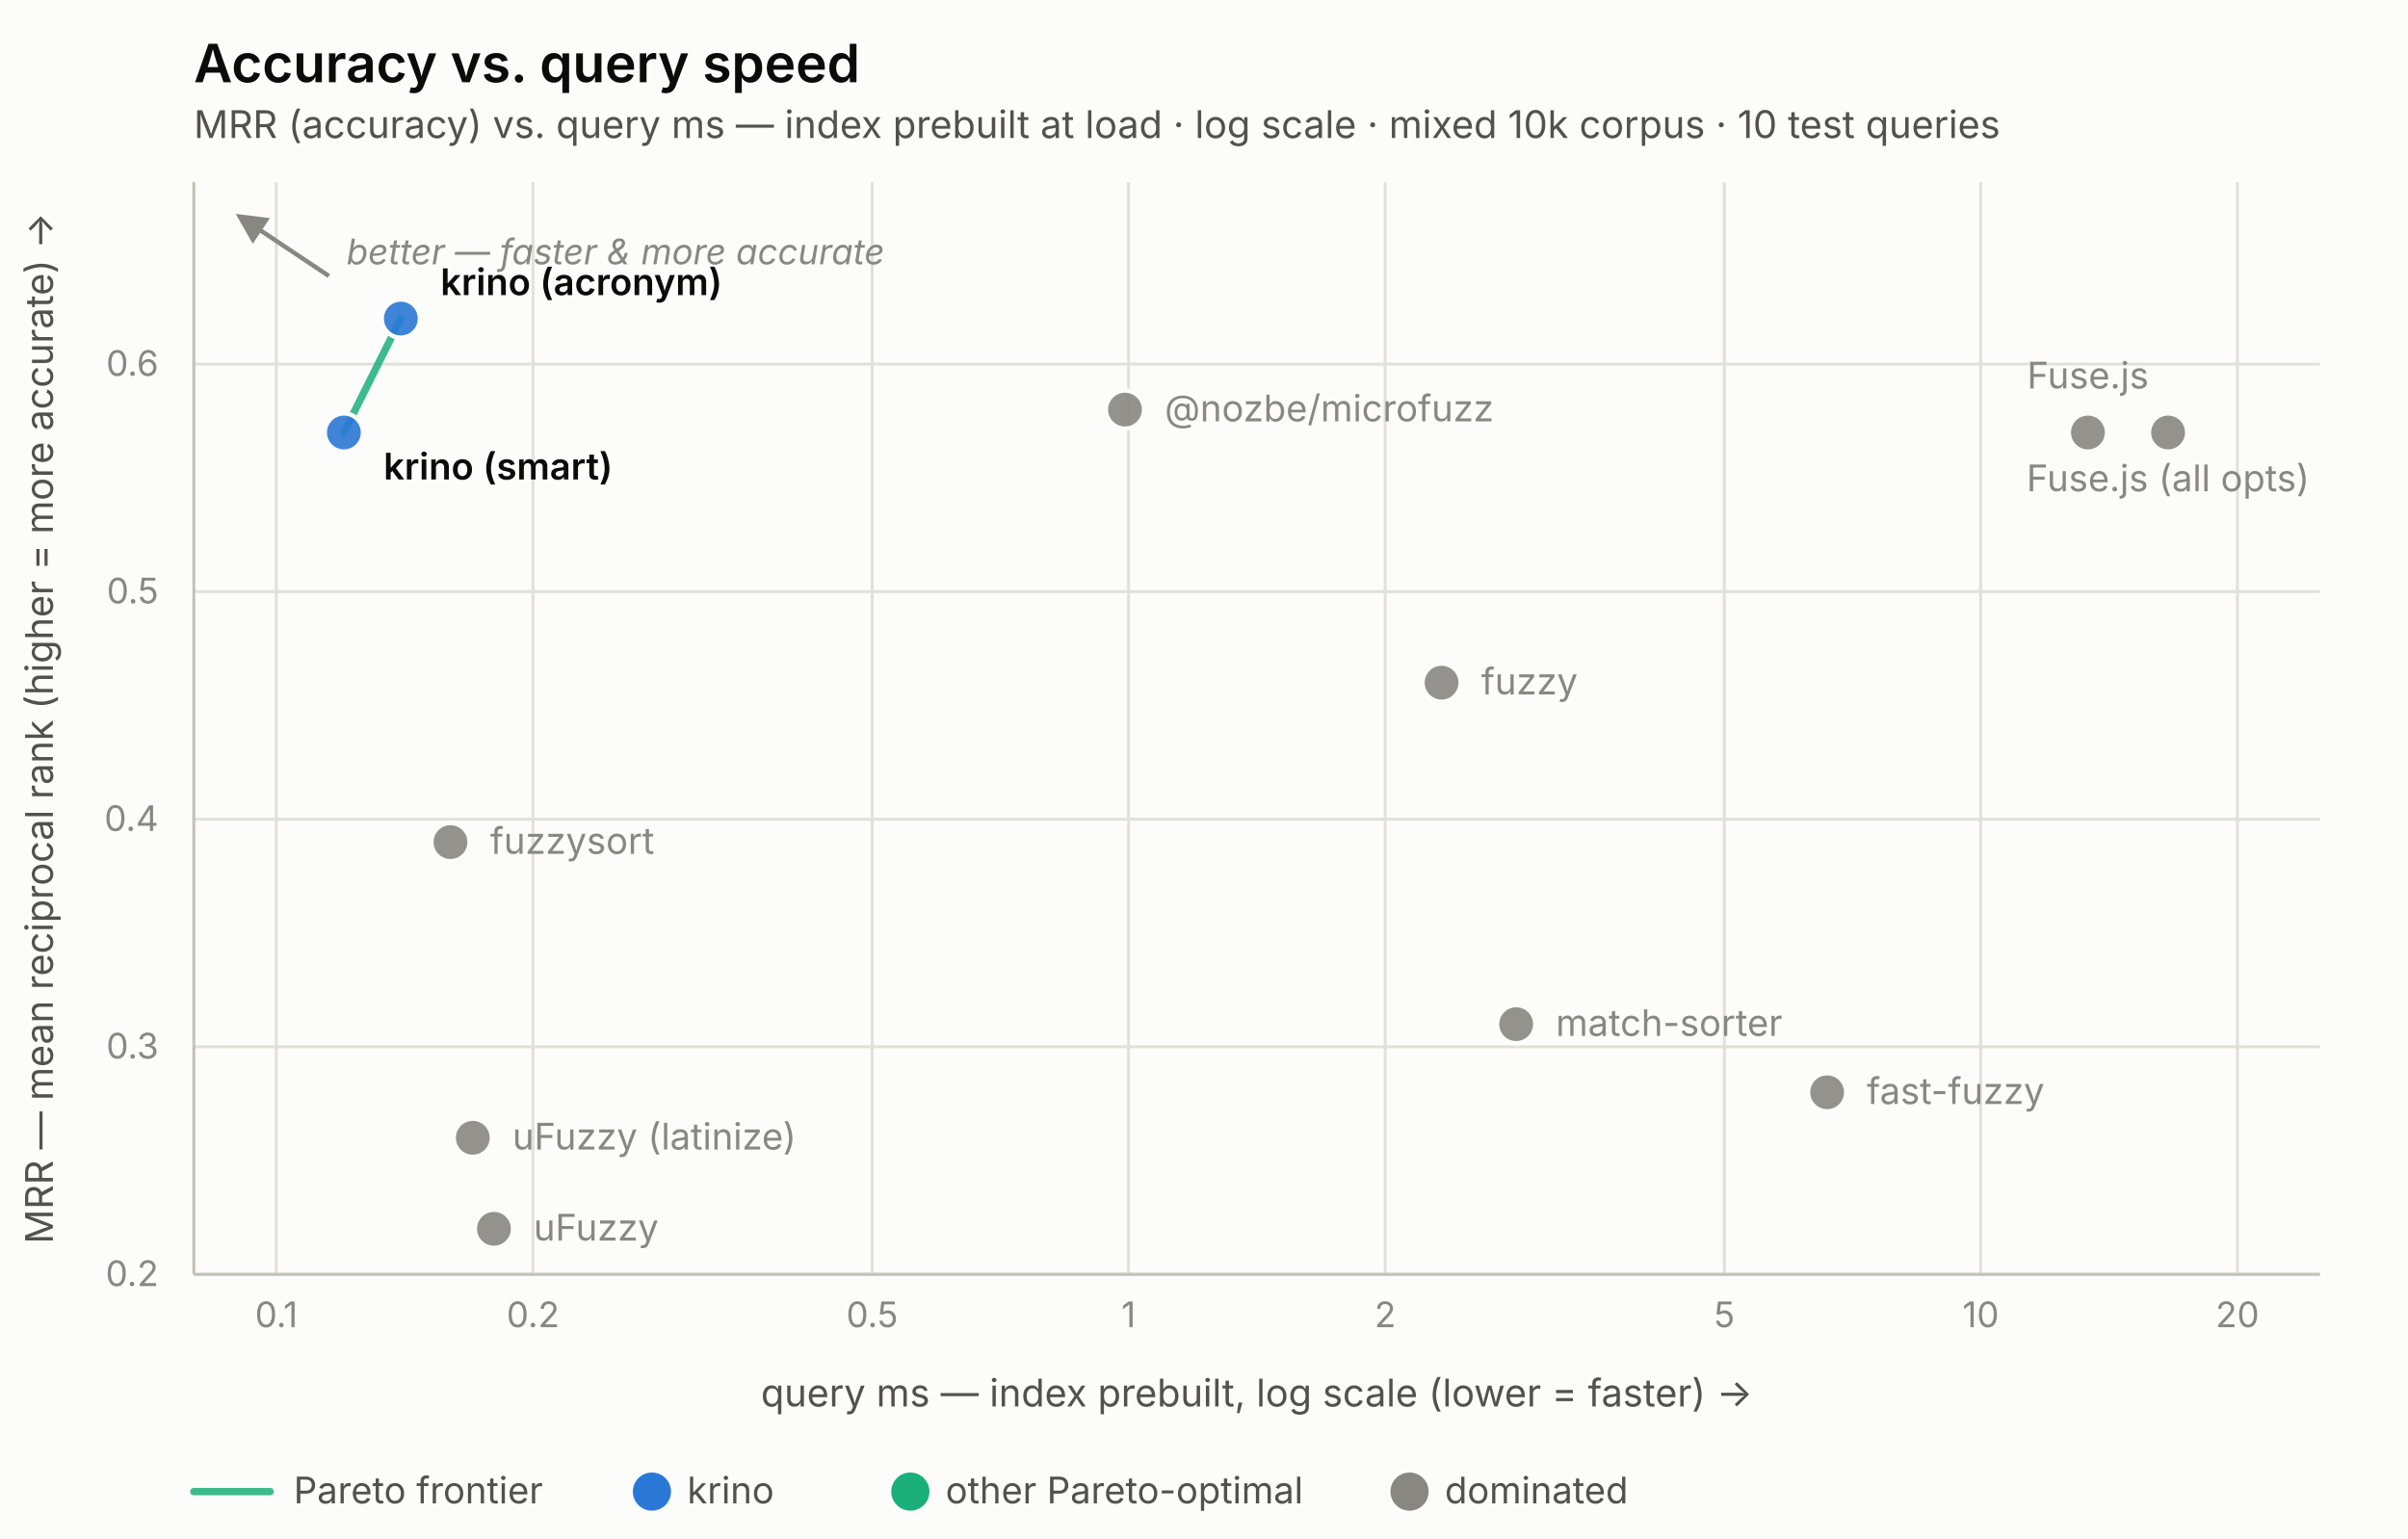
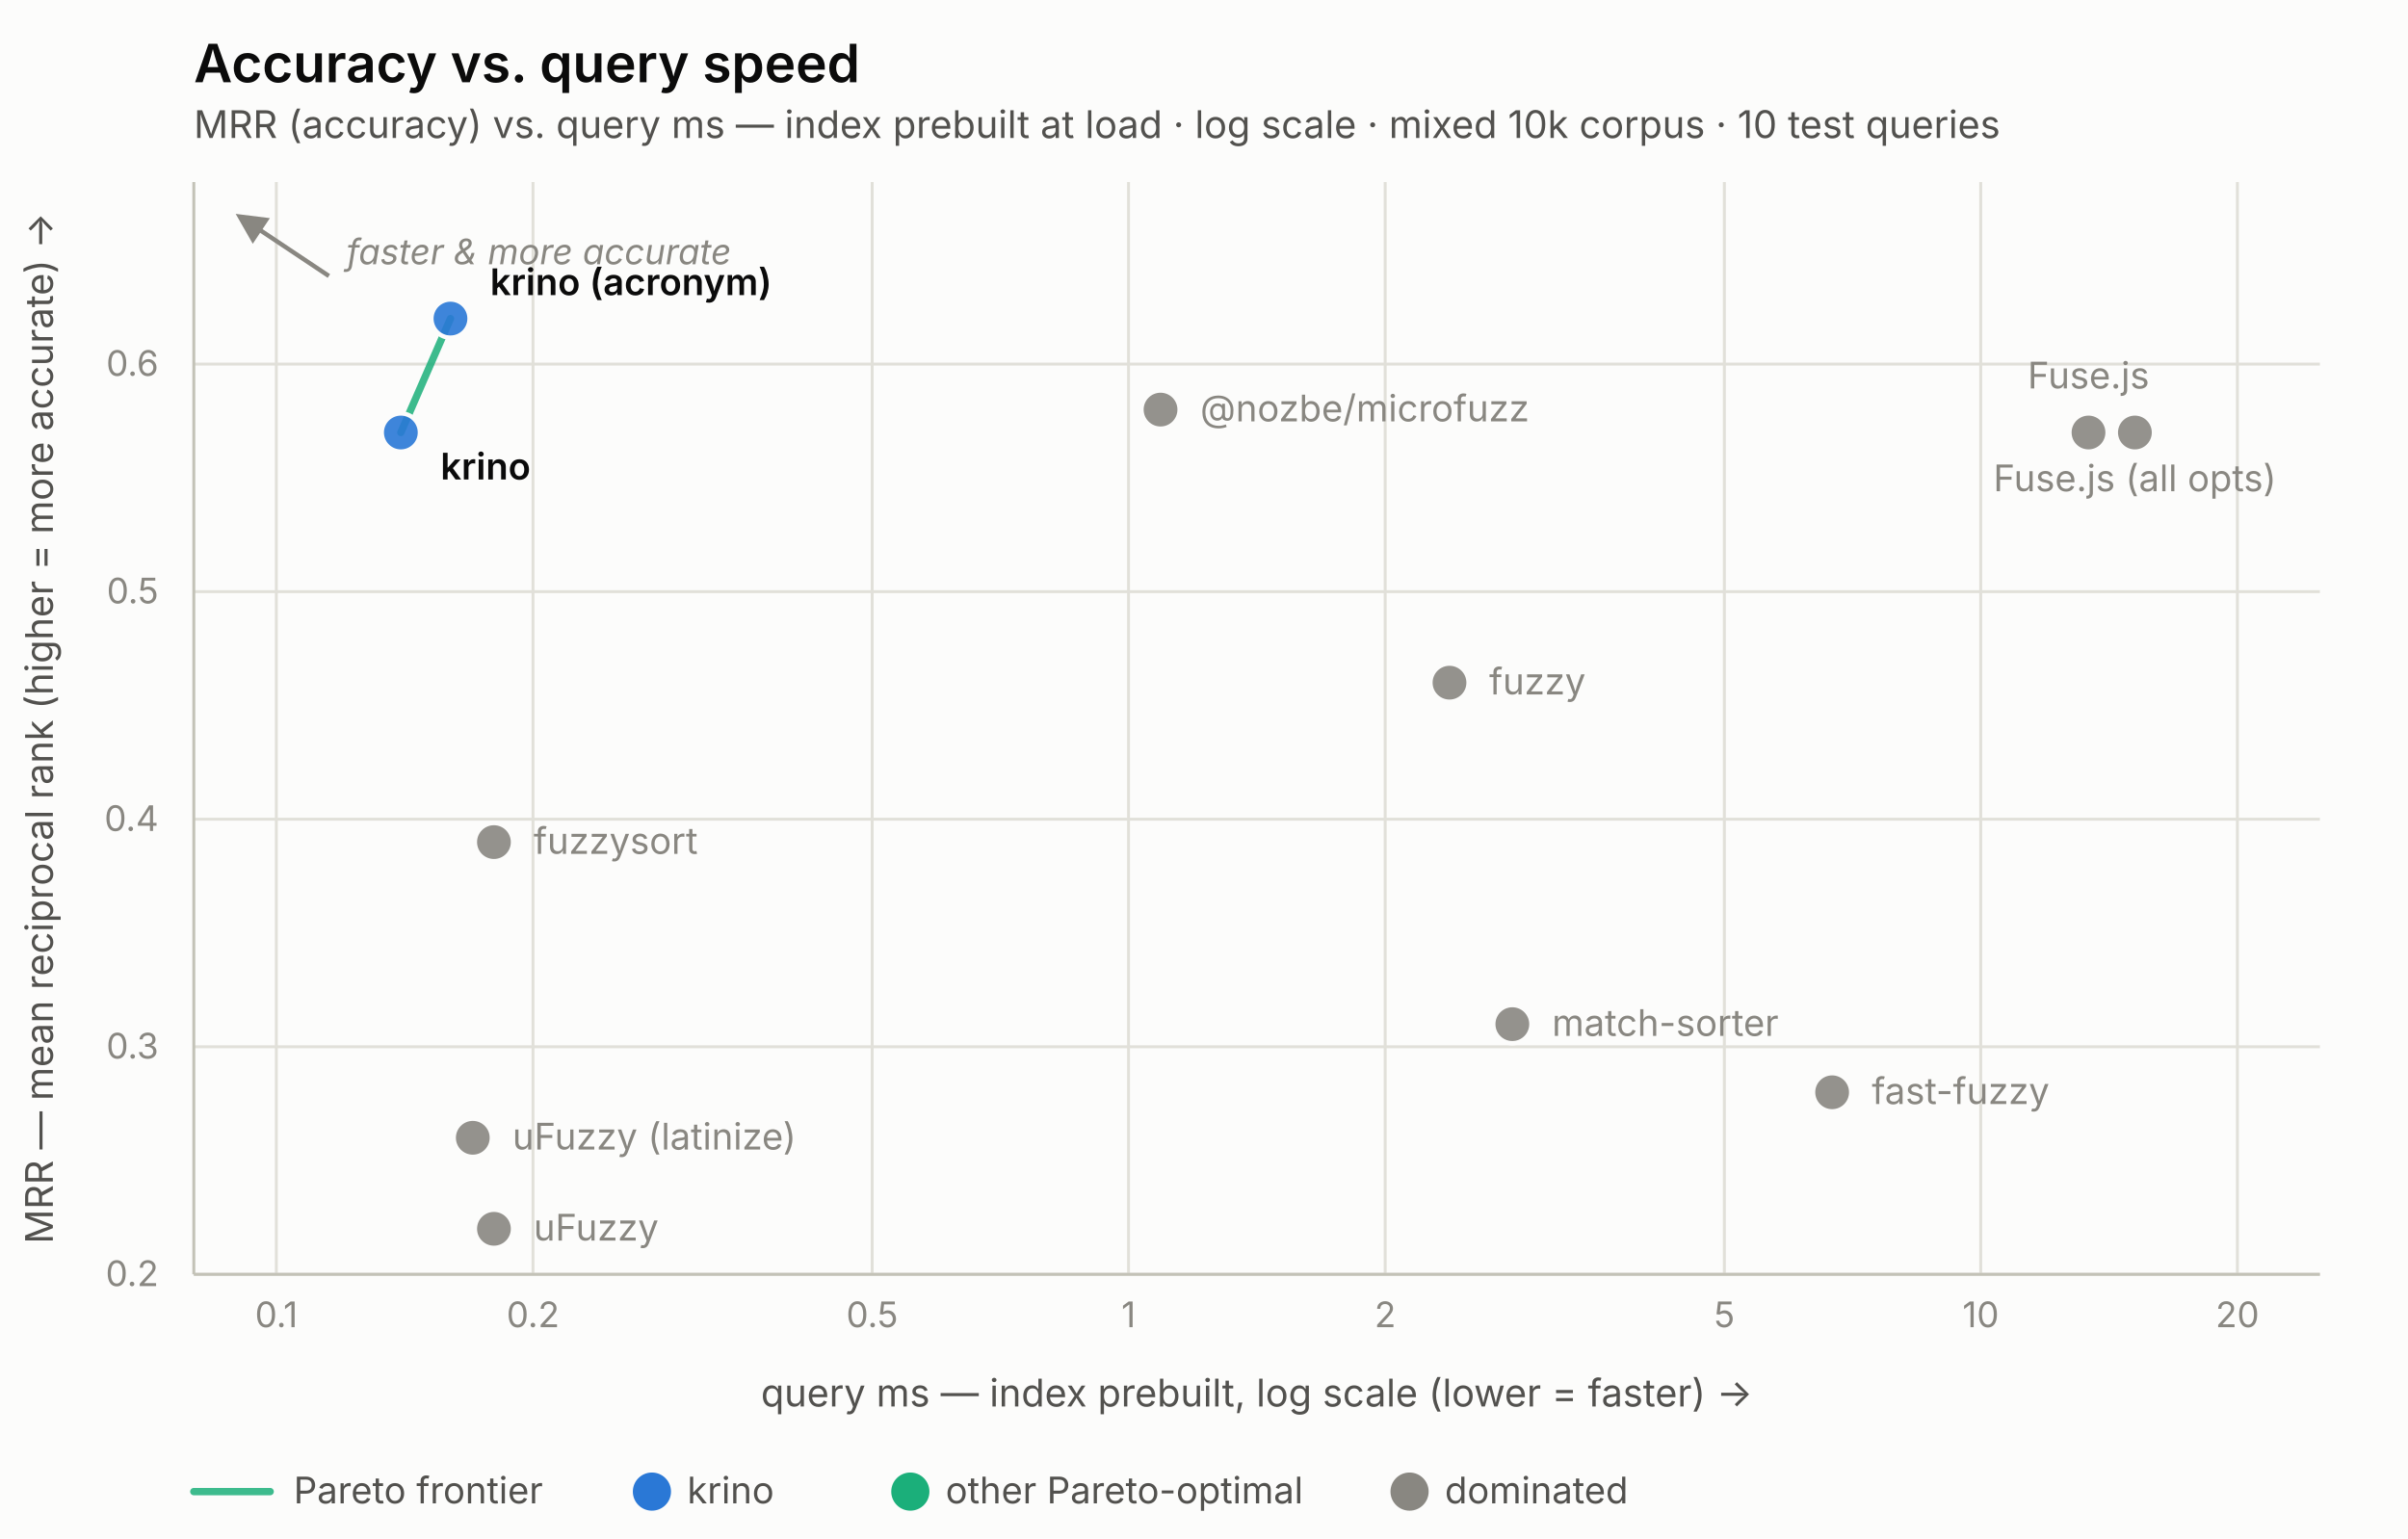
<svg xmlns="http://www.w3.org/2000/svg" viewBox="0 0 820 524" font-family="system-ui, -apple-system, 'Segoe UI', sans-serif" role="img" aria-labelledby="pareto-query-title pareto-query-desc">
  <defs>
    <marker id="arrow" viewBox="0 0 10 10" refX="8" refY="5" markerWidth="7" markerHeight="7" orient="auto-start-reverse">
      <path d="M0 0 L10 5 L0 10 z" fill="#898781" />
    </marker>
  </defs>
  <rect x="0" y="0" width="820" height="524" fill="#fcfcfb" />
  <text x="66" y="28" fill="#0b0b0b" font-size="18" font-weight="600">Accuracy vs. query speed</text>
  <text x="66" y="47" fill="#52514e" font-size="13">MRR (accuracy) vs. query ms — index prebuilt at load · log scale · mixed 10k corpus · 10 test queries</text>
  <g>
    <line x1="94.1" y1="62" x2="94.1" y2="434" stroke="#e1e0d9" />
    <line x1="181.5" y1="62" x2="181.5" y2="434" stroke="#e1e0d9" />
    <line x1="297" y1="62" x2="297" y2="434" stroke="#e1e0d9" />
    <line x1="384.3" y1="62" x2="384.3" y2="434" stroke="#e1e0d9" />
    <line x1="471.7" y1="62" x2="471.7" y2="434" stroke="#e1e0d9" />
    <line x1="587.2" y1="62" x2="587.2" y2="434" stroke="#e1e0d9" />
    <line x1="674.5" y1="62" x2="674.5" y2="434" stroke="#e1e0d9" />
    <line x1="761.9" y1="62" x2="761.9" y2="434" stroke="#e1e0d9" />
    <line x1="66" y1="434" x2="790" y2="434" stroke="#e1e0d9" />
    <line x1="66" y1="356.5" x2="790" y2="356.5" stroke="#e1e0d9" />
    <line x1="66" y1="279" x2="790" y2="279" stroke="#e1e0d9" />
    <line x1="66" y1="201.5" x2="790" y2="201.5" stroke="#e1e0d9" />
    <line x1="66" y1="124" x2="790" y2="124" stroke="#e1e0d9" />
  </g>
  <line x1="66" y1="434" x2="790" y2="434" stroke="#c3c2b7" />
  <line x1="66" y1="62" x2="66" y2="434" stroke="#c3c2b7" />
  <g>
    <text x="94.1" y="452" text-anchor="middle" fill="#898781" font-size="12" font-variant-numeric="tabular-nums">0.1</text>
    <text x="181.5" y="452" text-anchor="middle" fill="#898781" font-size="12" font-variant-numeric="tabular-nums">0.2</text>
    <text x="297" y="452" text-anchor="middle" fill="#898781" font-size="12" font-variant-numeric="tabular-nums">0.5</text>
    <text x="384.3" y="452" text-anchor="middle" fill="#898781" font-size="12" font-variant-numeric="tabular-nums">1</text>
    <text x="471.7" y="452" text-anchor="middle" fill="#898781" font-size="12" font-variant-numeric="tabular-nums">2</text>
    <text x="587.2" y="452" text-anchor="middle" fill="#898781" font-size="12" font-variant-numeric="tabular-nums">5</text>
    <text x="674.5" y="452" text-anchor="middle" fill="#898781" font-size="12" font-variant-numeric="tabular-nums">10</text>
    <text x="761.9" y="452" text-anchor="middle" fill="#898781" font-size="12" font-variant-numeric="tabular-nums">20</text>
  </g>
  <g>
    <text x="54" y="438" text-anchor="end" fill="#898781" font-size="12" font-variant-numeric="tabular-nums">0.2</text>
    <text x="54" y="360.5" text-anchor="end" fill="#898781" font-size="12" font-variant-numeric="tabular-nums">0.3</text>
    <text x="54" y="283" text-anchor="end" fill="#898781" font-size="12" font-variant-numeric="tabular-nums">0.4</text>
    <text x="54" y="205.5" text-anchor="end" fill="#898781" font-size="12" font-variant-numeric="tabular-nums">0.5</text>
    <text x="54" y="128" text-anchor="end" fill="#898781" font-size="12" font-variant-numeric="tabular-nums">0.6</text>
  </g>
  <text x="428" y="479" text-anchor="middle" fill="#52514e" font-size="13">query ms — index prebuilt, log scale (lower = faster) →</text>
  <text transform="translate(18,248) rotate(-90)" text-anchor="middle" fill="#52514e" font-size="13">MRR — mean reciprocal rank (higher = more accurate) →</text>
-   <path d="M117.1 147.3 L136.5 108.5" fill="none" stroke="#1baf7a" stroke-width="2.5" stroke-linejoin="round" stroke-linecap="round" opacity="0.85" />
+   <path d="M136.5 147.3 L153.4 108.5" fill="none" stroke="#1baf7a" stroke-width="2.5" stroke-linejoin="round" stroke-linecap="round" opacity="0.85" />
  <g transform="translate(78,70)">
    <line x1="34" y1="24" x2="4" y2="4" stroke="#898781" stroke-width="1.5" marker-end="url(#arrow)" />
-     <text x="40" y="20" fill="#898781" font-size="12" font-style="italic">better — faster &amp; more accurate</text>
+     <text x="40" y="20" fill="#898781" font-size="12" font-style="italic">faster &amp; more accurate</text>
  </g>
  <g>
-     <circle cx="136.5" cy="108.5" r="6.5" fill="#2a78d6" fill-opacity="0.9" stroke="#fcfcfb" stroke-width="1.5" />
-     <circle cx="383.1" cy="139.5" r="6.5" fill="#898781" fill-opacity="0.9" stroke="#fcfcfb" stroke-width="1.5" />
-     <circle cx="117.1" cy="147.3" r="6.5" fill="#2a78d6" fill-opacity="0.9" stroke="#fcfcfb" stroke-width="1.5" />
-     <circle cx="711" cy="147.3" r="6.5" fill="#898781" fill-opacity="0.9" stroke="#fcfcfb" stroke-width="1.5" />
-     <circle cx="738.3" cy="147.3" r="6.5" fill="#898781" fill-opacity="0.9" stroke="#fcfcfb" stroke-width="1.5" />
-     <circle cx="490.9" cy="232.5" r="6.5" fill="#898781" fill-opacity="0.9" stroke="#fcfcfb" stroke-width="1.5" />
-     <circle cx="153.4" cy="286.8" r="6.5" fill="#898781" fill-opacity="0.9" stroke="#fcfcfb" stroke-width="1.5" />
-     <circle cx="516.3" cy="348.8" r="6.5" fill="#898781" fill-opacity="0.9" stroke="#fcfcfb" stroke-width="1.5" />
-     <circle cx="622.2" cy="372" r="6.5" fill="#898781" fill-opacity="0.9" stroke="#fcfcfb" stroke-width="1.5" />
+     <circle cx="153.4" cy="108.5" r="6.5" fill="#2a78d6" fill-opacity="0.9" stroke="#fcfcfb" stroke-width="1.5" />
+     <circle cx="395.2" cy="139.5" r="6.5" fill="#898781" fill-opacity="0.9" stroke="#fcfcfb" stroke-width="1.5" />
+     <circle cx="136.5" cy="147.3" r="6.5" fill="#2a78d6" fill-opacity="0.9" stroke="#fcfcfb" stroke-width="1.5" />
+     <circle cx="711.2" cy="147.3" r="6.5" fill="#898781" fill-opacity="0.9" stroke="#fcfcfb" stroke-width="1.5" />
+     <circle cx="727" cy="147.3" r="6.5" fill="#898781" fill-opacity="0.9" stroke="#fcfcfb" stroke-width="1.5" />
+     <circle cx="493.6" cy="232.5" r="6.5" fill="#898781" fill-opacity="0.9" stroke="#fcfcfb" stroke-width="1.5" />
+     <circle cx="168.2" cy="286.8" r="6.5" fill="#898781" fill-opacity="0.9" stroke="#fcfcfb" stroke-width="1.5" />
+     <circle cx="515" cy="348.8" r="6.5" fill="#898781" fill-opacity="0.9" stroke="#fcfcfb" stroke-width="1.5" />
+     <circle cx="623.9" cy="372" r="6.5" fill="#898781" fill-opacity="0.9" stroke="#fcfcfb" stroke-width="1.5" />
    <circle cx="161" cy="387.5" r="6.5" fill="#898781" fill-opacity="0.9" stroke="#fcfcfb" stroke-width="1.5" />
    <circle cx="168.2" cy="418.5" r="6.5" fill="#898781" fill-opacity="0.9" stroke="#fcfcfb" stroke-width="1.5" />
  </g>
  <g>
-     <text x="150" y="100.5" text-anchor="start" fill="#0b0b0b" font-size="12.5" font-weight="600">krino (acronym)</text>
-     <text x="711" y="132.3" text-anchor="middle" fill="#898781" font-size="12.5">Fuse.js</text>
-     <text x="396.6" y="143.5" text-anchor="start" fill="#898781" font-size="12.5">@nozbe/microfuzz</text>
-     <text x="130.6" y="163.3" text-anchor="start" fill="#0b0b0b" font-size="12.5" font-weight="600">krino (smart)</text>
-     <text x="738.3" y="167.3" text-anchor="middle" fill="#898781" font-size="12.5">Fuse.js (all opts)</text>
-     <text x="504.4" y="236.5" text-anchor="start" fill="#898781" font-size="12.5">fuzzy</text>
-     <text x="166.9" y="290.8" text-anchor="start" fill="#898781" font-size="12.5">fuzzysort</text>
-     <text x="529.8" y="352.8" text-anchor="start" fill="#898781" font-size="12.5">match-sorter</text>
-     <text x="635.7" y="376" text-anchor="start" fill="#898781" font-size="12.5">fast-fuzzy</text>
+     <text x="166.9" y="100.5" text-anchor="start" fill="#0b0b0b" font-size="12.5" font-weight="600">krino (acronym)</text>
+     <text x="711.2" y="132.3" text-anchor="middle" fill="#898781" font-size="12.5">Fuse.js</text>
+     <text x="408.7" y="143.5" text-anchor="start" fill="#898781" font-size="12.5">@nozbe/microfuzz</text>
+     <text x="150" y="163.3" text-anchor="start" fill="#0b0b0b" font-size="12.5" font-weight="600">krino</text>
+     <text x="727" y="167.3" text-anchor="middle" fill="#898781" font-size="12.5">Fuse.js (all opts)</text>
+     <text x="507.1" y="236.5" text-anchor="start" fill="#898781" font-size="12.5">fuzzy</text>
+     <text x="181.7" y="290.8" text-anchor="start" fill="#898781" font-size="12.5">fuzzysort</text>
+     <text x="528.5" y="352.8" text-anchor="start" fill="#898781" font-size="12.5">match-sorter</text>
+     <text x="637.4" y="376" text-anchor="start" fill="#898781" font-size="12.5">fast-fuzzy</text>
    <text x="174.5" y="391.5" text-anchor="start" fill="#898781" font-size="12.5">uFuzzy (latinize)</text>
    <text x="181.7" y="422.5" text-anchor="start" fill="#898781" font-size="12.5">uFuzzy</text>
  </g>
  <g>
    <line x1="66" y1="508" x2="92" y2="508" stroke="#1baf7a" stroke-width="2.5" stroke-linecap="round" opacity="0.85" />
    <text x="100" y="512" fill="#52514e" font-size="12.5">Pareto frontier</text>
    <circle cx="222" cy="508" r="6.5" fill="#2a78d6" />
    <text x="234" y="512" fill="#52514e" font-size="12.5">krino</text>
    <circle cx="310" cy="508" r="6.5" fill="#1baf7a" />
    <text x="322" y="512" fill="#52514e" font-size="12.5">other Pareto-optimal</text>
    <circle cx="480" cy="508" r="6.5" fill="#898781" />
    <text x="492" y="512" fill="#52514e" font-size="12.5">dominated</text>
  </g>
</svg>
